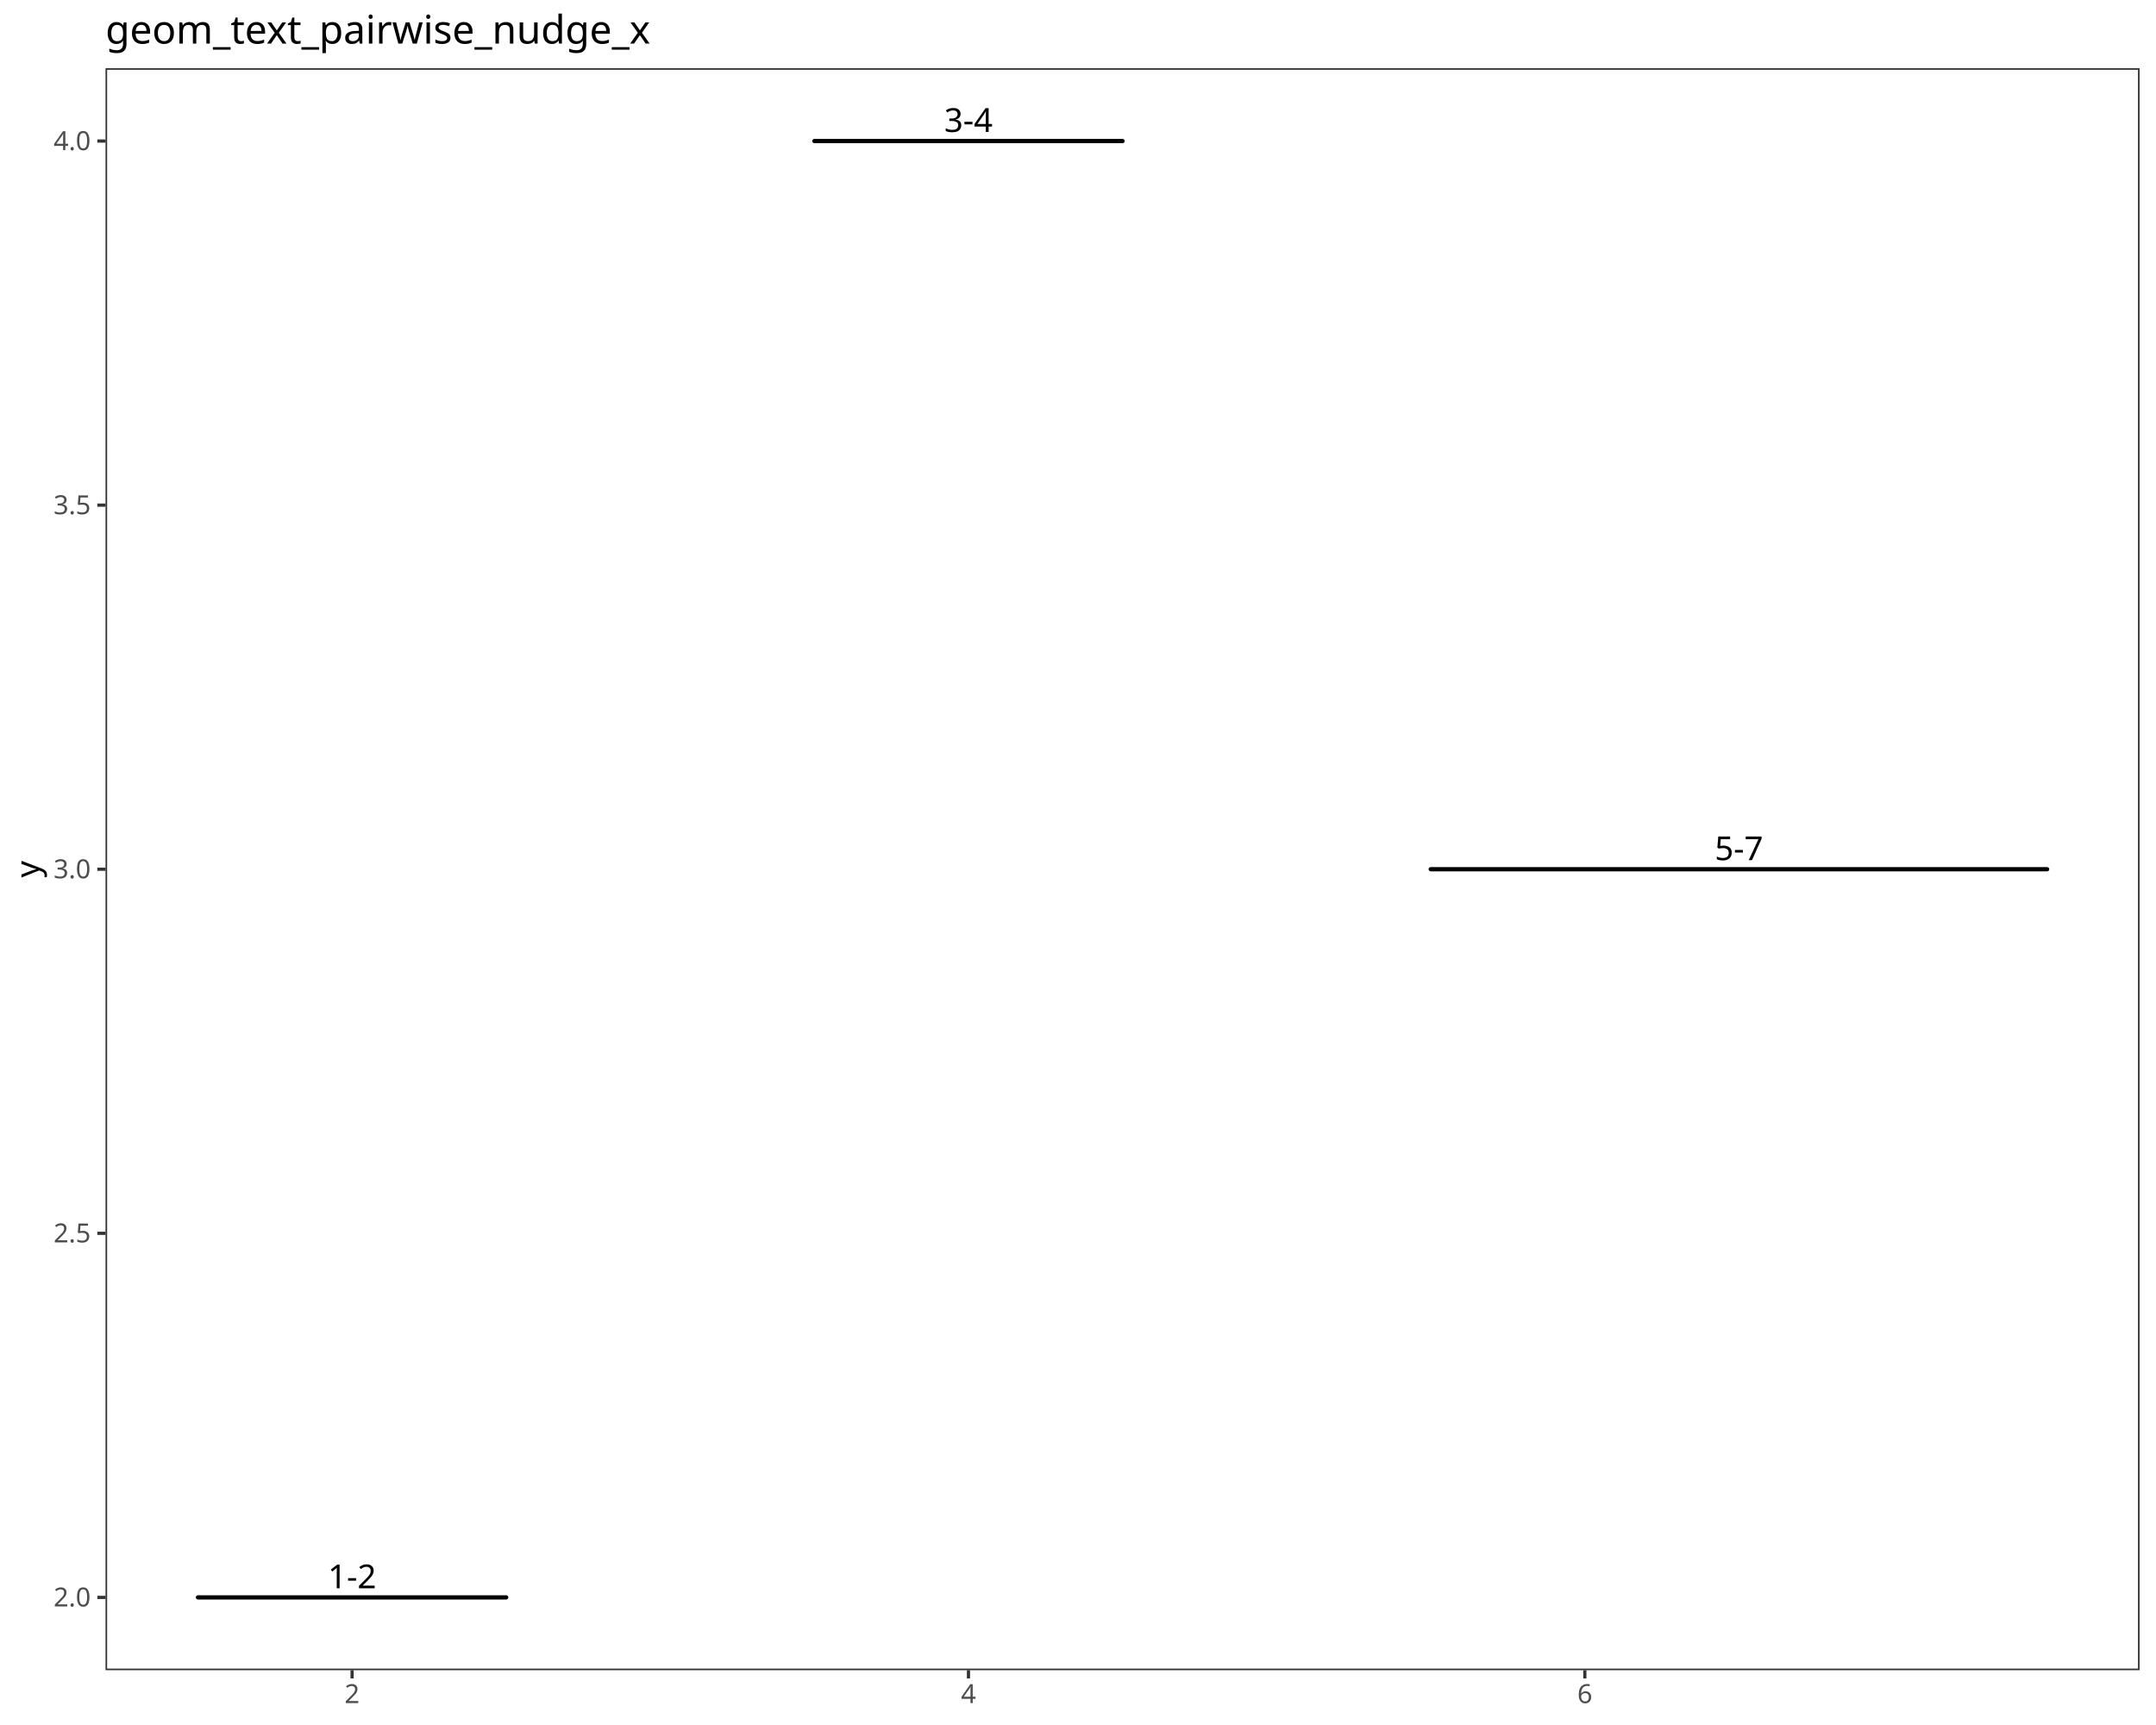
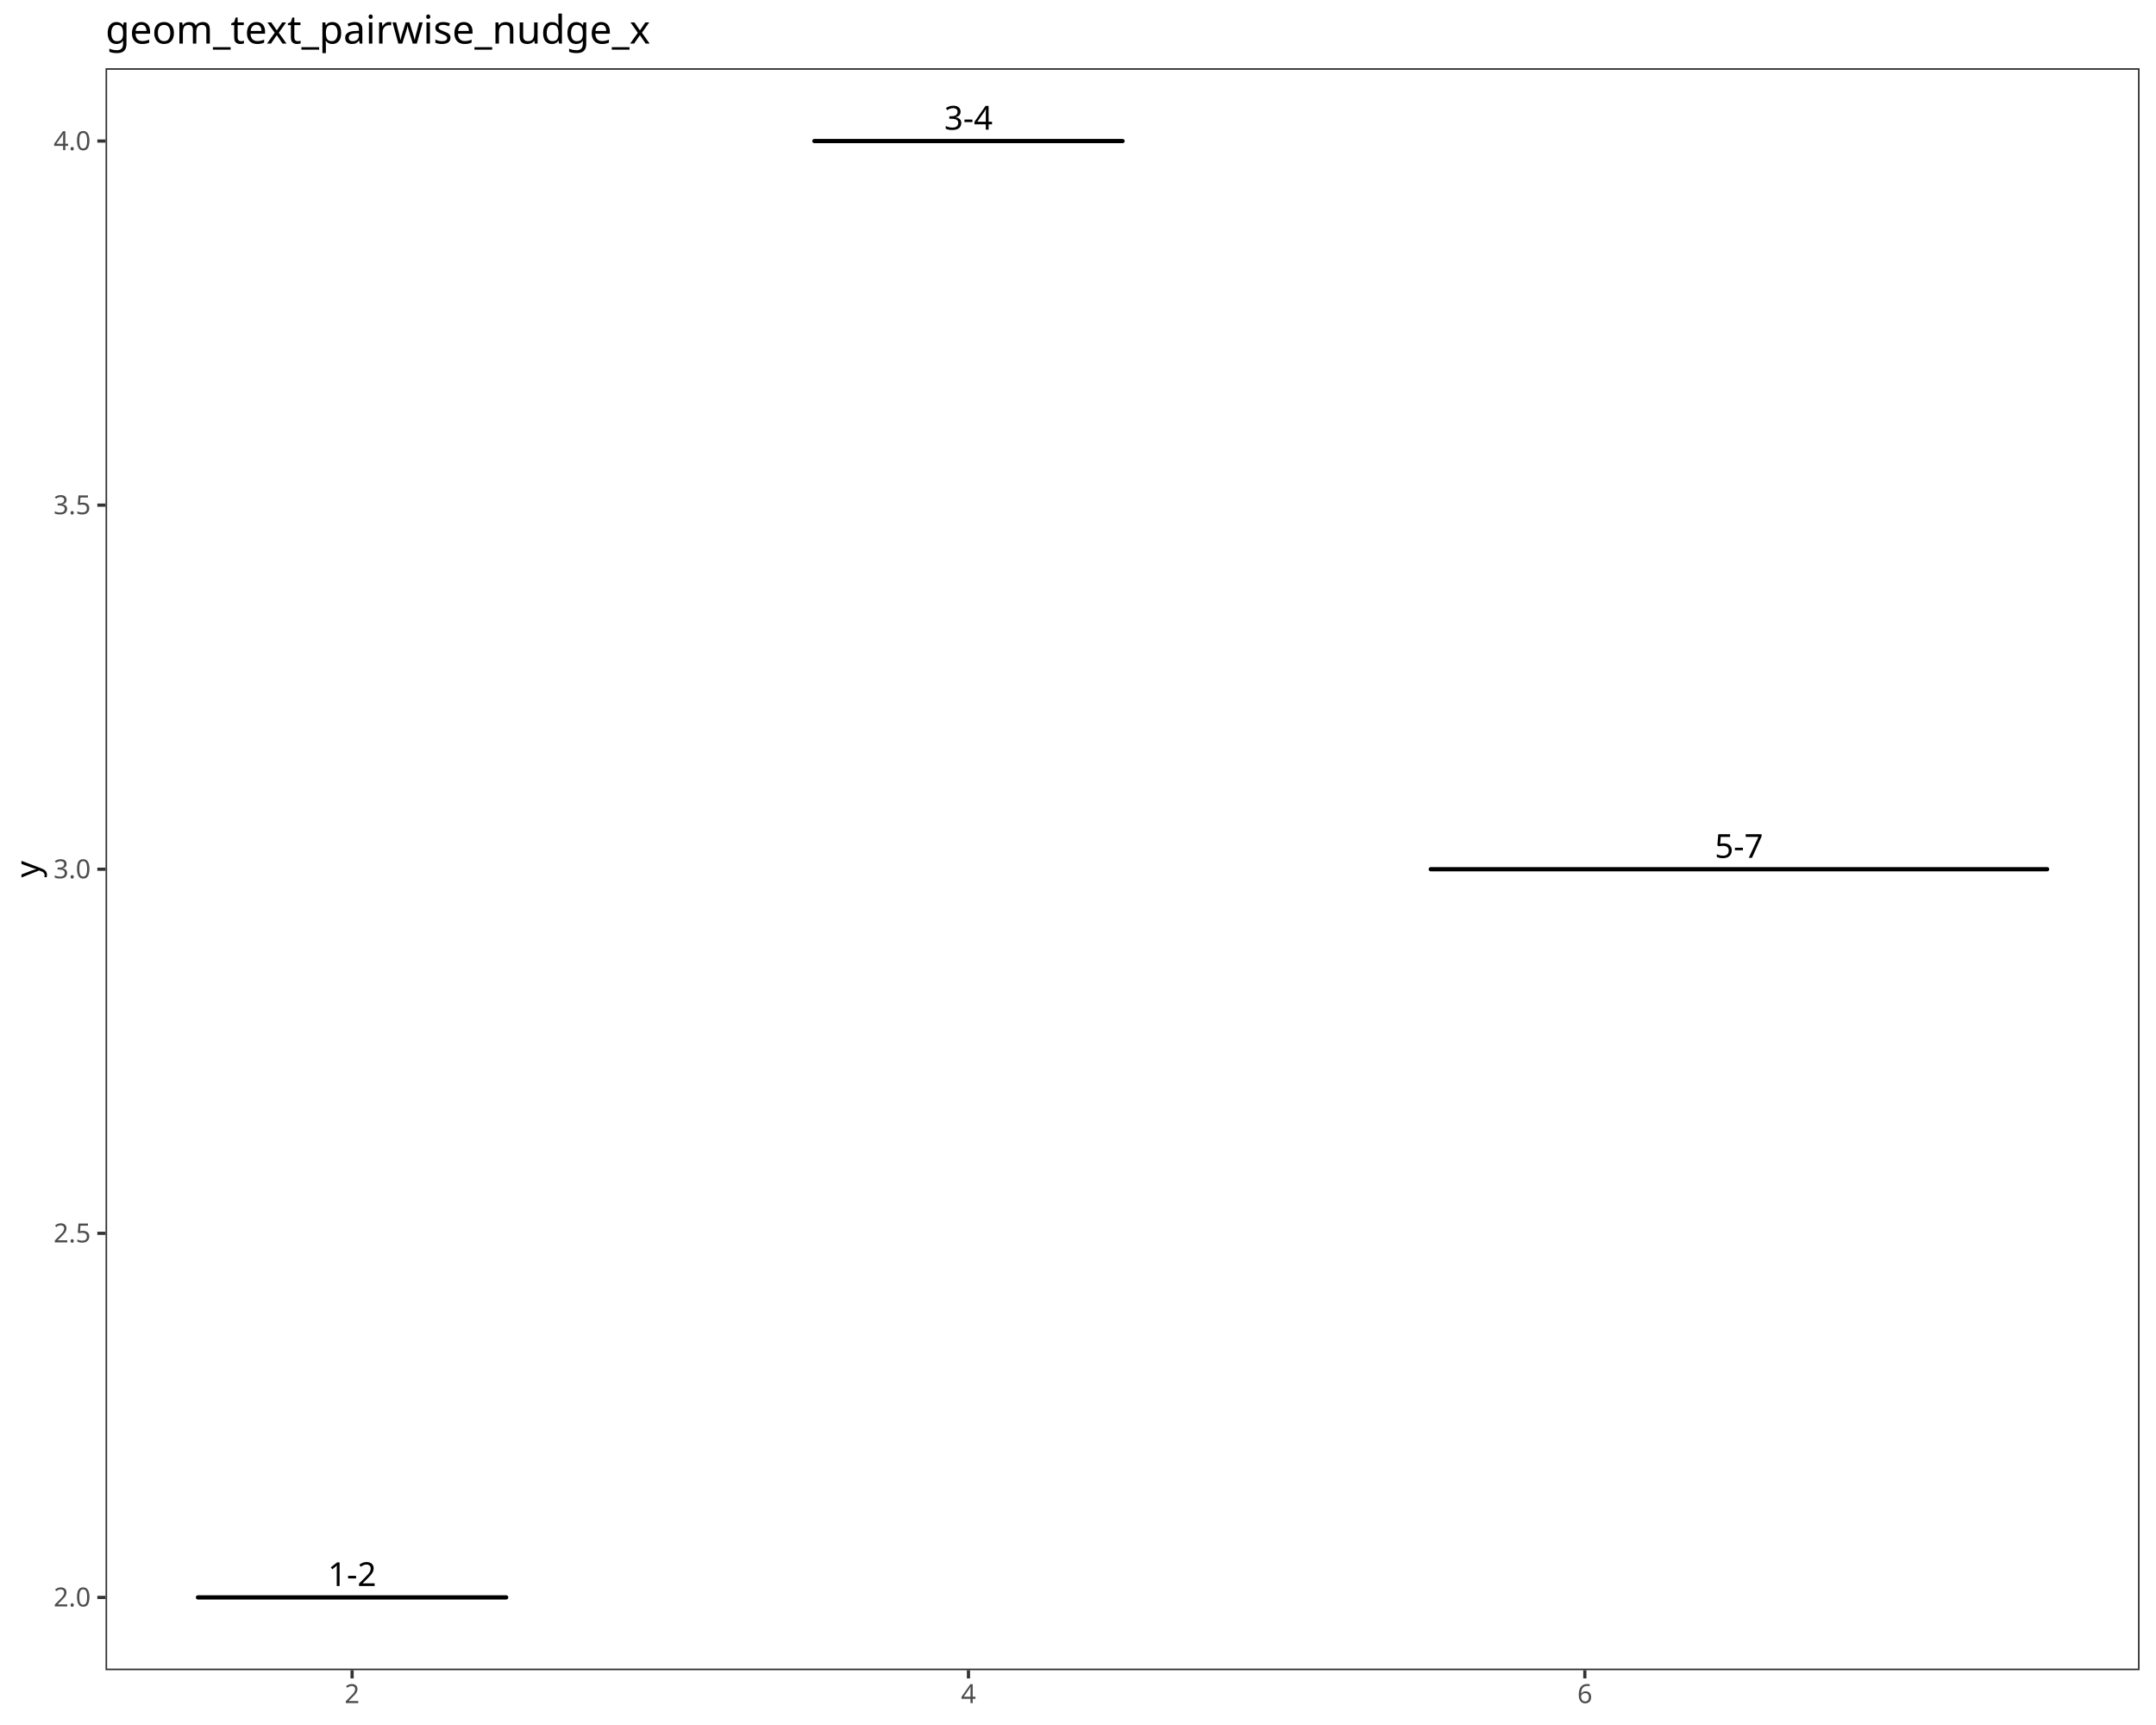
<svg xmlns="http://www.w3.org/2000/svg" class="svglite" data-engine-version="2.0" width="720.00pt" height="576.00pt" viewBox="0 0 720.00 576.00">
  <defs>
    <style type="text/css">
    .svglite line, .svglite polyline, .svglite polygon, .svglite path, .svglite rect, .svglite circle {
      fill: none;
      stroke: #000000;
      stroke-linecap: round;
      stroke-linejoin: round;
      stroke-miterlimit: 10.00;
    }
  </style>
  </defs>
  <rect width="100%" height="100%" style="stroke: none; fill: #FFFFFF;" />
  <defs>
    <clipPath id="cpMC4wMHw3MjAuMDB8MC4wMHw1NzYuMDA=">
      <rect x="0.00" y="0.00" width="720.00" height="576.00" />
    </clipPath>
  </defs>
  <g clip-path="url(#cpMC4wMHw3MjAuMDB8MC4wMHw1NzYuMDA=)">
    <rect x="0.00" y="0.00" width="720.00" height="576.00" style="stroke-width: 1.07; stroke: #FFFFFF; fill: #FFFFFF;" />
  </g>
  <defs>
    <clipPath id="cpMzUuMjR8NzE0LjUyfDIyLjc4fDU1Ny43MQ==">
      <rect x="35.24" y="22.78" width="679.28" height="534.92" />
    </clipPath>
  </defs>
  <g clip-path="url(#cpMzUuMjR8NzE0LjUyfDIyLjc4fDU1Ny43MQ==)">
    <rect x="35.24" y="22.78" width="679.28" height="534.92" style="stroke-width: 1.07; stroke: none; fill: #FFFFFF;" />
    <line x1="66.11" y1="533.39" x2="169.04" y2="533.39" style="stroke-width: 1.42;" />
-     <text x="117.58" y="530.35" text-anchor="middle" style="font-size: 11.04px; font-family: sans;" textLength="15.96px" lengthAdjust="spacingAndGlyphs">1-2</text>
+     <text x="117.58" y="529.59" text-anchor="middle" style="font-size: 11.04px; font-family: sans;" textLength="15.96px" lengthAdjust="spacingAndGlyphs">1-2</text>
    <line x1="271.96" y1="47.10" x2="374.88" y2="47.10" style="stroke-width: 1.42;" />
-     <text x="323.42" y="44.06" text-anchor="middle" style="font-size: 11.04px; font-family: sans;" textLength="15.96px" lengthAdjust="spacingAndGlyphs">3-4</text>
+     <text x="323.42" y="43.30" text-anchor="middle" style="font-size: 11.04px; font-family: sans;" textLength="15.96px" lengthAdjust="spacingAndGlyphs">3-4</text>
    <line x1="477.80" y1="290.24" x2="683.64" y2="290.24" style="stroke-width: 1.42;" />
-     <text x="580.72" y="287.21" text-anchor="middle" style="font-size: 11.04px; font-family: sans;" textLength="15.96px" lengthAdjust="spacingAndGlyphs">5-7</text>
+     <text x="580.72" y="286.45" text-anchor="middle" style="font-size: 11.04px; font-family: sans;" textLength="15.96px" lengthAdjust="spacingAndGlyphs">5-7</text>
    <rect x="35.24" y="22.78" width="679.28" height="534.92" style="stroke-width: 1.07; stroke: #333333;" />
  </g>
  <g clip-path="url(#cpMC4wMHw3MjAuMDB8MC4wMHw1NzYuMDA=)">
    <text x="30.31" y="536.42" text-anchor="end" style="font-size: 8.80px; fill: #4D4D4D; font-family: sans;" textLength="12.23px" lengthAdjust="spacingAndGlyphs">2.0</text>
    <text x="30.31" y="414.85" text-anchor="end" style="font-size: 8.80px; fill: #4D4D4D; font-family: sans;" textLength="12.23px" lengthAdjust="spacingAndGlyphs">2.5</text>
    <text x="30.31" y="293.27" text-anchor="end" style="font-size: 8.80px; fill: #4D4D4D; font-family: sans;" textLength="12.23px" lengthAdjust="spacingAndGlyphs">3.0</text>
    <text x="30.31" y="171.70" text-anchor="end" style="font-size: 8.80px; fill: #4D4D4D; font-family: sans;" textLength="12.23px" lengthAdjust="spacingAndGlyphs">3.5</text>
    <text x="30.31" y="50.13" text-anchor="end" style="font-size: 8.80px; fill: #4D4D4D; font-family: sans;" textLength="12.23px" lengthAdjust="spacingAndGlyphs">4.0</text>
    <polyline points="32.50,533.39 35.24,533.39 " style="stroke-width: 1.07; stroke: #333333; stroke-linecap: butt;" />
    <polyline points="32.50,411.82 35.24,411.82 " style="stroke-width: 1.07; stroke: #333333; stroke-linecap: butt;" />
    <polyline points="32.50,290.24 35.24,290.24 " style="stroke-width: 1.07; stroke: #333333; stroke-linecap: butt;" />
    <polyline points="32.50,168.67 35.24,168.67 " style="stroke-width: 1.07; stroke: #333333; stroke-linecap: butt;" />
    <polyline points="32.50,47.10 35.24,47.10 " style="stroke-width: 1.07; stroke: #333333; stroke-linecap: butt;" />
    <polyline points="117.58,560.45 117.58,557.71 " style="stroke-width: 1.07; stroke: #333333; stroke-linecap: butt;" />
    <polyline points="323.42,560.45 323.42,557.71 " style="stroke-width: 1.07; stroke: #333333; stroke-linecap: butt;" />
    <polyline points="529.26,560.45 529.26,557.71 " style="stroke-width: 1.07; stroke: #333333; stroke-linecap: butt;" />
    <text x="117.58" y="568.69" text-anchor="middle" style="font-size: 8.80px; fill: #4D4D4D; font-family: sans;" textLength="4.89px" lengthAdjust="spacingAndGlyphs">2</text>
    <text x="323.42" y="568.69" text-anchor="middle" style="font-size: 8.80px; fill: #4D4D4D; font-family: sans;" textLength="4.89px" lengthAdjust="spacingAndGlyphs">4</text>
    <text x="529.26" y="568.69" text-anchor="middle" style="font-size: 8.80px; fill: #4D4D4D; font-family: sans;" textLength="4.89px" lengthAdjust="spacingAndGlyphs">6</text>
    <text transform="translate(13.05,290.24) rotate(-90)" text-anchor="middle" style="font-size: 11.00px; font-family: sans;" textLength="5.50px" lengthAdjust="spacingAndGlyphs">y</text>
    <text x="35.24" y="14.56" style="font-size: 13.20px; font-family: sans;" textLength="175.41px" lengthAdjust="spacingAndGlyphs">geom_text_pairwise_nudge_x</text>
  </g>
</svg>
